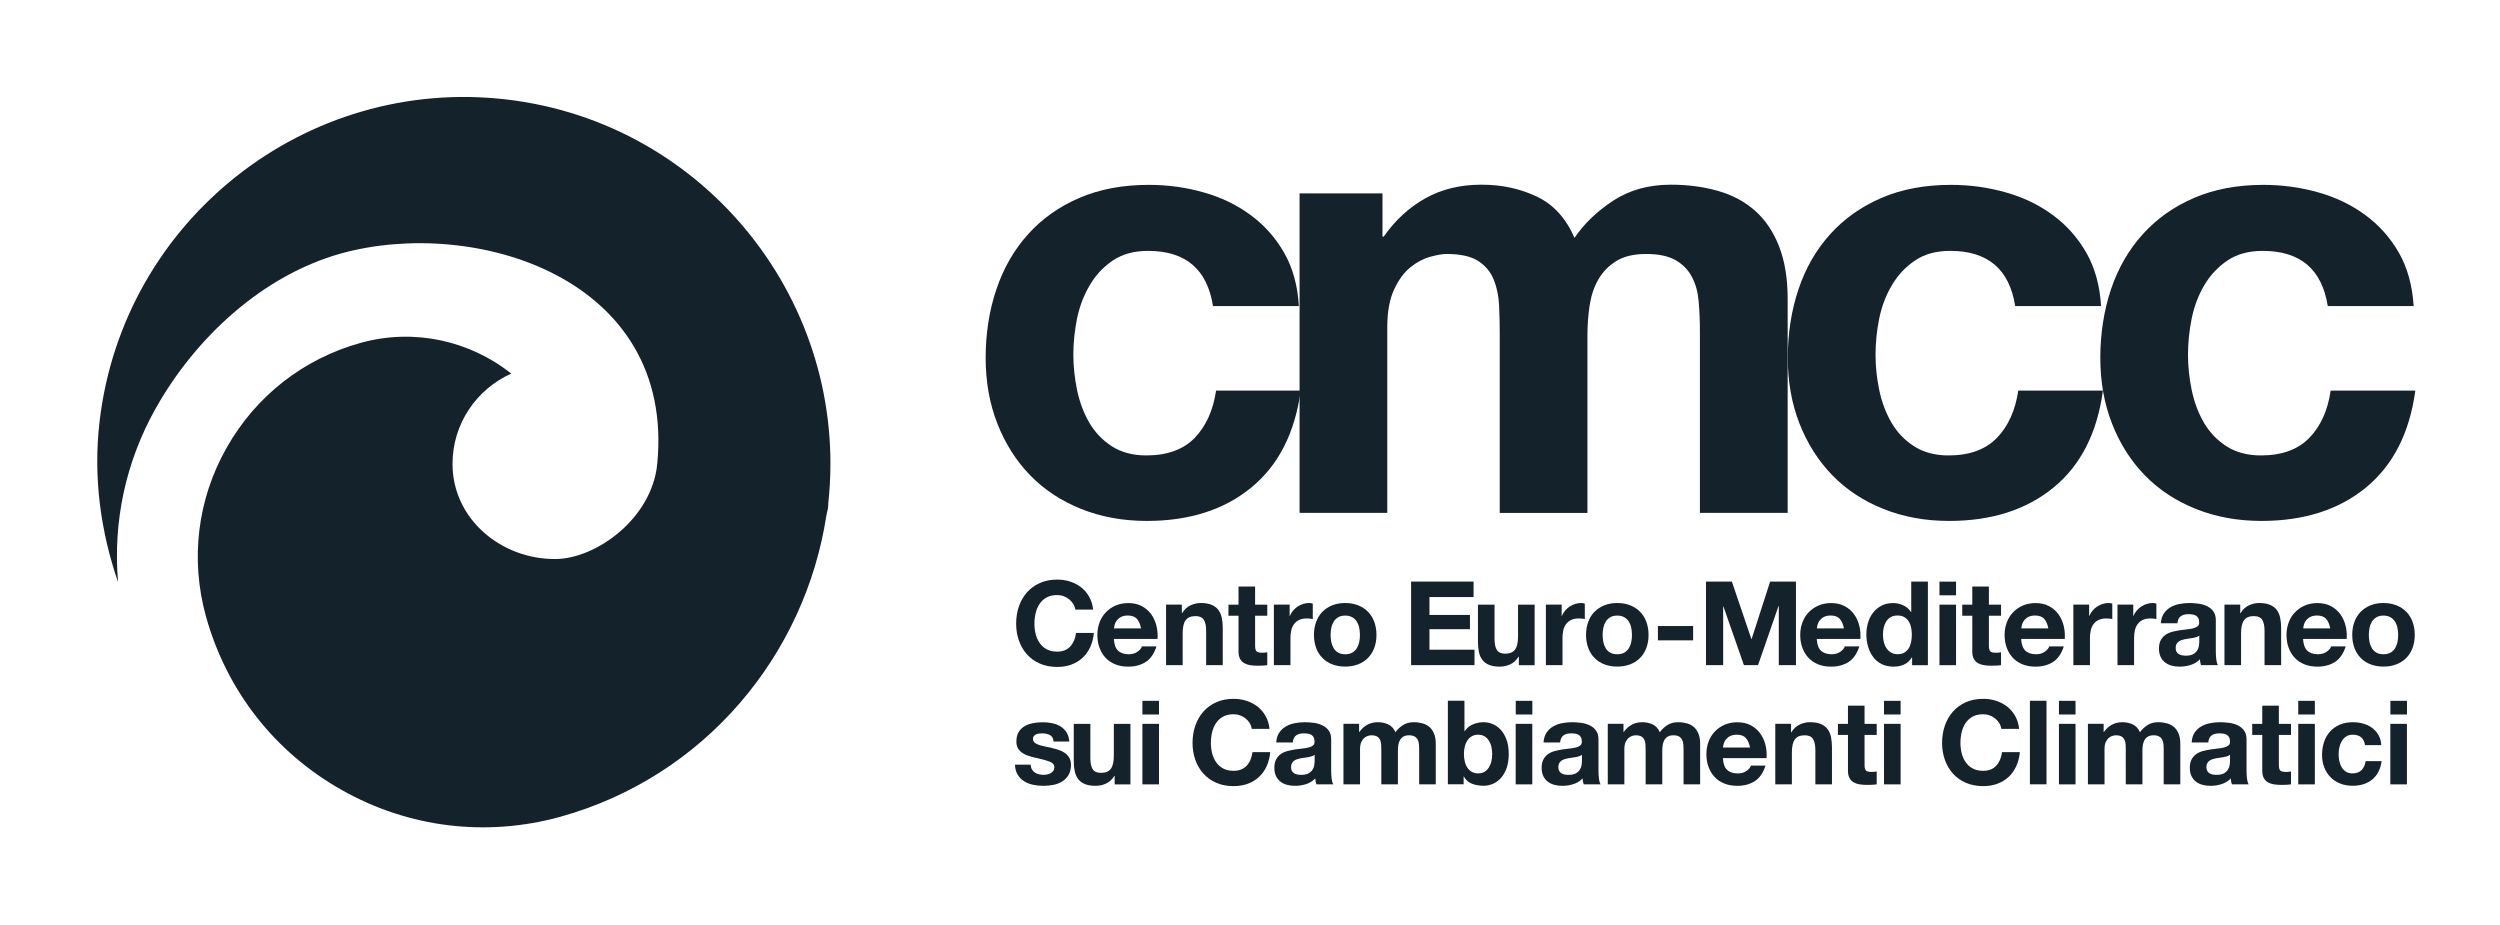
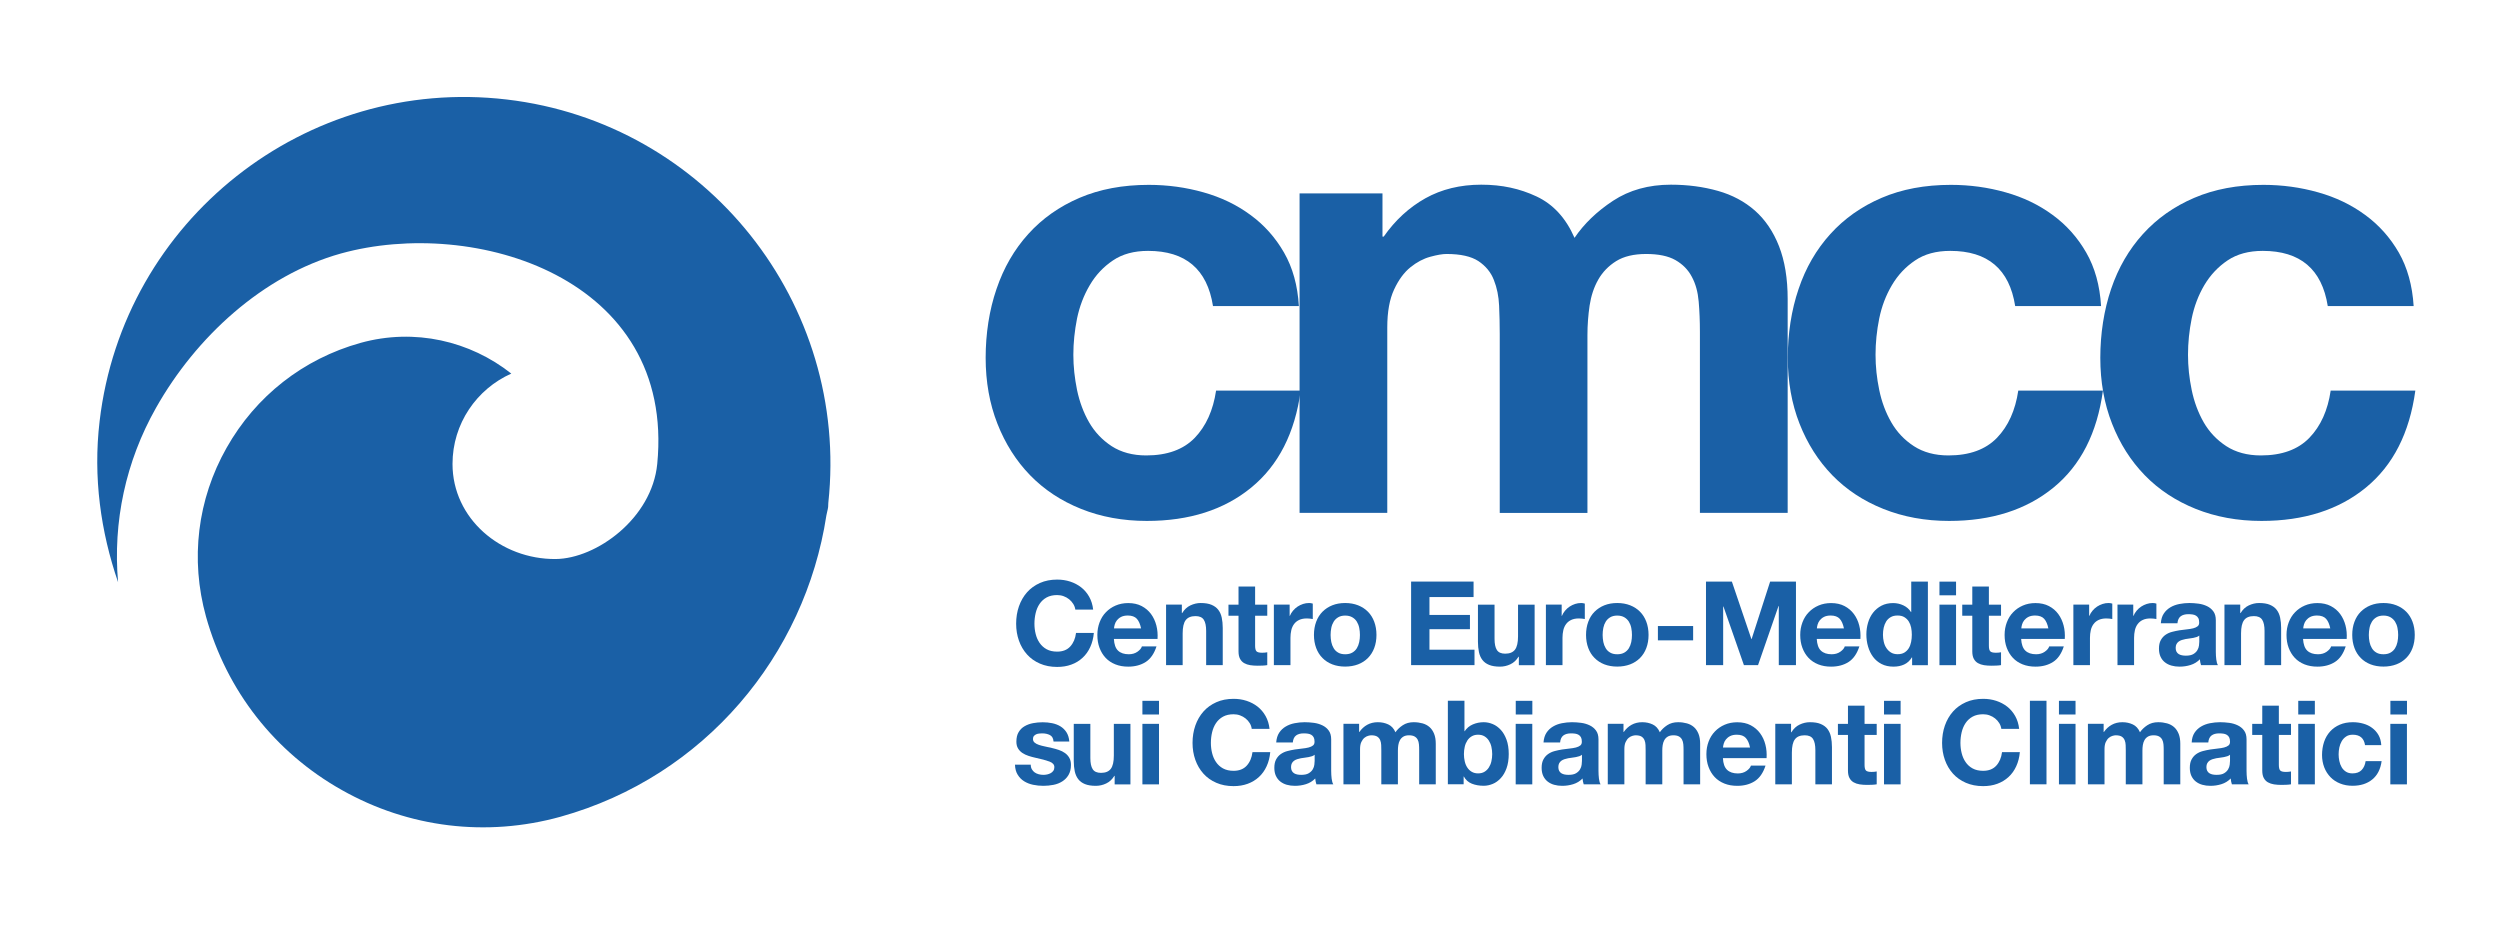
- <svg xmlns="http://www.w3.org/2000/svg" id="Livello_1" viewBox="0 0 427.89 158.28">
+ <svg xmlns="http://www.w3.org/2000/svg" id="Livello_1" viewBox="0 0 427.89 158.28" width="427.89" height="158.28">
  <defs>
-     <style>.cls-1{fill:#14222c;}</style>
+     <style>.cls-1{fill:#1a60a6;}</style>
  </defs>
  <path class="cls-1" d="M196.5,42.94c-2.39,0-4.4.54-6.02,1.64-1.62,1.09-2.95,2.5-3.96,4.23-1.03,1.74-1.75,3.64-2.18,5.71-.41,2.08-.63,4.15-.63,6.19s.22,3.98.63,6.03c.43,2.04,1.11,3.89,2.07,5.55.95,1.65,2.24,3.01,3.85,4.07,1.63,1.05,3.6,1.59,5.92,1.59,3.6,0,6.37-1.01,8.31-3.01,1.93-2.01,3.15-4.71,3.65-8.09h14.48c-.98,7.26-3.81,12.79-8.46,16.6s-10.6,5.71-17.87,5.71c-4.09,0-7.85-.69-11.26-2.06-3.42-1.37-6.33-3.3-8.72-5.76-2.4-2.47-4.26-5.42-5.6-8.83-1.34-3.41-2.01-7.18-2.01-11.27s.61-8.15,1.86-11.78c1.23-3.63,3.04-6.76,5.44-9.41,2.39-2.65,5.32-4.71,8.77-6.19,3.46-1.48,7.4-2.22,11.85-2.22,3.24,0,6.36.43,9.36,1.28,2.99.84,5.67,2.12,8.03,3.86,2.36,1.72,4.28,3.87,5.76,6.45,1.48,2.57,2.33,5.63,2.54,9.15h-14.7c-.99-6.31-4.7-9.44-11.11-9.44" />
  <path class="cls-1" d="M236.62,33.1v7.4h.21c1.97-2.82,4.35-5,7.13-6.56,2.78-1.55,5.97-2.33,9.56-2.33s6.62.68,9.46,2.01c2.86,1.34,5.03,3.7,6.51,7.09,1.62-2.4,3.82-4.52,6.6-6.35,2.79-1.83,6.08-2.75,9.89-2.75,2.89,0,5.57.36,8.05,1.06,2.47.7,4.58,1.83,6.34,3.38,1.76,1.56,3.14,3.59,4.12,6.09.98,2.51,1.48,5.51,1.48,9.05v36.59h-15.02v-30.99c0-1.83-.07-3.55-.21-5.18-.14-1.63-.52-3.03-1.17-4.23-.63-1.2-1.56-2.15-2.8-2.86-1.23-.7-2.91-1.05-5.02-1.05s-3.83.41-5.13,1.22c-1.31.82-2.33,1.87-3.07,3.17-.74,1.3-1.23,2.79-1.48,4.44-.24,1.66-.37,3.34-.37,5.03v30.46h-15.01v-30.67c0-1.63-.04-3.22-.11-4.82-.07-1.58-.36-3.04-.9-4.39-.52-1.34-1.42-2.4-2.64-3.22-1.24-.81-3.05-1.22-5.45-1.22-.7,0-1.64.16-2.8.48-1.17.32-2.3.92-3.38,1.79-1.09.88-2.03,2.15-2.8,3.81-.78,1.66-1.17,3.83-1.17,6.5v31.73h-15.01v-54.68h14.19" />
  <path class="cls-1" d="M333.8,42.94c-2.4,0-4.41.54-6.02,1.64-1.63,1.09-2.95,2.5-3.97,4.23-1.03,1.74-1.75,3.64-2.17,5.71-.42,2.08-.63,4.15-.63,6.19s.21,3.98.63,6.03c.42,2.04,1.11,3.89,2.07,5.55.95,1.65,2.23,3.01,3.86,4.07,1.62,1.05,3.59,1.59,5.92,1.59,3.6,0,6.36-1.01,8.3-3.01,1.94-2.01,3.15-4.71,3.65-8.09h14.49c-.99,7.26-3.8,12.79-8.46,16.6-4.66,3.81-10.61,5.71-17.87,5.71-4.09,0-7.84-.69-11.26-2.06-3.43-1.37-6.33-3.3-8.73-5.76-2.4-2.47-4.27-5.42-5.61-8.83-1.34-3.41-2.01-7.18-2.01-11.27s.61-8.15,1.85-11.78c1.22-3.63,3.04-6.76,5.44-9.41,2.4-2.65,5.32-4.71,8.78-6.19,3.45-1.48,7.4-2.22,11.85-2.22,3.25,0,6.36.43,9.36,1.28,3,.84,5.67,2.12,8.04,3.86,2.36,1.72,4.28,3.87,5.76,6.45,1.48,2.57,2.33,5.63,2.54,9.15h-14.7c-.99-6.31-4.69-9.44-11.11-9.44" />
  <path class="cls-1" d="M387.28,42.94c-2.39,0-4.4.54-6.03,1.64-1.62,1.09-2.94,2.5-3.97,4.23-1.02,1.74-1.74,3.64-2.16,5.71-.42,2.08-.63,4.15-.63,6.19s.21,3.98.63,6.03c.42,2.04,1.11,3.89,2.06,5.55.95,1.65,2.24,3.01,3.86,4.07,1.62,1.05,3.6,1.59,5.92,1.59,3.6,0,6.36-1.01,8.3-3.01,1.94-2.01,3.16-4.71,3.65-8.09h14.49c-.99,7.26-3.81,12.79-8.46,16.6s-10.61,5.71-17.87,5.71c-4.09,0-7.84-.69-11.26-2.06-3.41-1.37-6.33-3.3-8.72-5.76-2.4-2.47-4.27-5.42-5.6-8.83-1.34-3.41-2.01-7.18-2.01-11.27s.62-8.15,1.85-11.78,3.05-6.76,5.45-9.41c2.4-2.65,5.32-4.71,8.78-6.19,3.45-1.48,7.4-2.22,11.84-2.22,3.24,0,6.36.43,9.36,1.28,3,.84,5.67,2.12,8.04,3.86,2.36,1.72,4.28,3.87,5.77,6.45,1.47,2.57,2.32,5.63,2.54,9.15h-14.7c-1-6.31-4.71-9.44-11.13-9.44" />
  <path class="cls-1" d="M86.73,17.03C52.35,12.99,21.08,37.68,17.05,72.08c-1.14,9.64.2,18.95,3.16,27.57-.9-10.31,1.29-20.65,6.49-29.84,6.81-12.09,18.28-22.68,31.64-26.42,22.81-6.33,57.27,4.07,54.15,36.02-.91,9.33-10.42,16.21-17.39,16.27-9.37.07-17.65-6.9-17.65-16.27,0-6.91,4.14-12.82,10.06-15.47-7.03-5.56-16.51-7.83-25.81-5.25-9.79,2.73-17.92,9.1-22.92,17.96-5,8.83-6.24,19.08-3.52,28.89,3.54,12.68,11.77,23.23,23.25,29.68,11.45,6.47,24.76,8.08,37.42,4.57,24.75-6.9,41.86-27.7,45.51-51.57.08-.51.24-.94.3-1.44.04-.21-.01-.45.03-.69,3.67-34.14-20.87-65.05-55.04-69.06" />
  <path class="cls-1" d="M183.69,103.36c-.19-.3-.42-.56-.7-.79s-.6-.4-.95-.53-.72-.19-1.11-.19c-.71,0-1.31.14-1.8.41s-.89.64-1.2,1.1-.53.98-.67,1.57-.21,1.2-.21,1.82.07,1.19.21,1.75c.14.57.36,1.08.67,1.53.31.45.71.82,1.2,1.09.49.27,1.09.41,1.8.41.96,0,1.71-.29,2.25-.88s.87-1.36.99-2.32h3.05c-.08.89-.29,1.7-.62,2.42s-.77,1.34-1.32,1.84c-.55.51-1.19.9-1.92,1.16-.73.27-1.54.4-2.42.4-1.09,0-2.08-.19-2.95-.57-.88-.38-1.61-.9-2.21-1.57s-1.06-1.45-1.38-2.35-.48-1.87-.48-2.92.16-2.06.48-2.97.78-1.71,1.38-2.39c.6-.68,1.34-1.21,2.21-1.6.88-.39,1.86-.58,2.95-.58.79,0,1.53.11,2.23.34s1.33.56,1.88.99c.55.43,1.01.97,1.37,1.61.36.64.59,1.38.68,2.2h-3.05c-.05-.35-.17-.68-.36-.98" />
  <path class="cls-1" d="M191.36,111.36c.43.41,1.04.62,1.84.62.57,0,1.07-.14,1.48-.43.41-.29.67-.59.76-.91h2.5c-.4,1.24-1.02,2.13-1.84,2.66-.83.53-1.83.8-3,.8-.82,0-1.55-.13-2.2-.39-.65-.26-1.21-.63-1.66-1.11-.45-.48-.8-1.05-1.05-1.72s-.37-1.4-.37-2.2.13-1.49.38-2.16.61-1.25,1.08-1.73c.47-.49,1.02-.87,1.67-1.15.65-.28,1.37-.42,2.15-.42.88,0,1.65.17,2.3.51s1.19.8,1.61,1.37c.42.57.72,1.23.91,1.96.19.73.25,1.5.2,2.3h-7.47c.05.92.28,1.59.71,2M194.58,105.91c-.34-.37-.86-.56-1.55-.56-.45,0-.83.08-1.13.23-.3.15-.54.35-.72.57-.18.23-.31.47-.38.72s-.12.48-.13.68h4.63c-.15-.72-.38-1.26-.72-1.64Z" />
  <path class="cls-1" d="M202.28,103.49v1.44h.06c.36-.6.83-1.04,1.4-1.31s1.16-.41,1.76-.41c.76,0,1.38.1,1.87.31s.87.49,1.15.86.48.81.59,1.34.17,1.11.17,1.75v6.37h-2.84v-5.85c0-.85-.13-1.49-.4-1.91s-.74-.63-1.42-.63c-.77,0-1.33.23-1.68.69s-.52,1.22-.52,2.27v5.43h-2.84v-10.36h2.7" />
  <path class="cls-1" d="M216.9,103.49v1.9h-2.08v5.13c0,.48.08.8.24.96s.48.24.96.24c.16,0,.31-.01.46-.02.15-.01.29-.03.42-.06v2.2c-.24.04-.51.07-.8.08s-.58.02-.86.02c-.44,0-.86-.03-1.25-.09s-.74-.18-1.04-.35c-.3-.17-.54-.42-.71-.74-.17-.32-.26-.74-.26-1.26v-6.11h-1.72v-1.9h1.72v-3.1h2.84v3.1h2.08" />
  <path class="cls-1" d="M220.73,103.49v1.92h.04c.13-.32.31-.62.54-.89.23-.27.49-.51.78-.7s.61-.34.94-.45c.33-.11.68-.16,1.04-.16.19,0,.39.03.62.1v2.64c-.13-.03-.29-.05-.48-.07-.19-.02-.37-.03-.54-.03-.52,0-.96.09-1.32.26-.36.17-.65.41-.87.71s-.38.65-.47,1.05-.14.84-.14,1.3v4.67h-2.84v-10.36h2.7" />
  <path class="cls-1" d="M225.27,106.42c.25-.68.62-1.25,1.08-1.72.47-.47,1.03-.84,1.68-1.1s1.39-.39,2.2-.39,1.55.13,2.21.39,1.23.63,1.69,1.1c.47.47.83,1.05,1.08,1.72s.38,1.43.38,2.25-.13,1.58-.38,2.24c-.25.67-.62,1.24-1.08,1.71-.47.47-1.03.84-1.69,1.09s-1.4.38-2.21.38-1.55-.13-2.2-.38c-.65-.25-1.22-.62-1.68-1.09-.47-.47-.83-1.04-1.08-1.71-.25-.67-.38-1.42-.38-2.24,0-.82.13-1.57.38-2.25M227.86,109.89c.08.39.22.75.41,1.06.19.32.45.57.77.75.32.19.72.28,1.2.28s.88-.09,1.21-.28.59-.44.78-.75.33-.67.41-1.06c.08-.39.12-.8.12-1.21s-.04-.82-.12-1.22-.22-.75-.41-1.06-.45-.56-.78-.75-.73-.29-1.21-.29-.88.1-1.2.29-.58.44-.77.75-.33.66-.41,1.06c-.08.4-.12.81-.12,1.22s.04.81.12,1.21Z" />
  <polyline class="cls-1" points="252.21 99.54 252.21 102.19 244.66 102.19 244.66 105.25 251.59 105.25 251.59 107.69 244.66 107.69 244.66 111.2 252.37 111.2 252.37 113.84 241.52 113.84 241.52 99.54 252.21 99.54" />
  <path class="cls-1" d="M259.96,113.84v-1.44h-.06c-.36.6-.83,1.04-1.4,1.3-.57.27-1.16.4-1.76.4-.76,0-1.38-.1-1.87-.3-.49-.2-.87-.48-1.15-.85s-.48-.81-.59-1.34-.17-1.11-.17-1.75v-6.37h2.84v5.85c0,.85.13,1.49.4,1.91s.74.63,1.42.63c.77,0,1.33-.23,1.68-.69s.52-1.22.52-2.27v-5.43h2.84v10.36h-2.7" />
  <path class="cls-1" d="M267.29,103.49v1.92h.04c.13-.32.31-.62.54-.89.23-.27.49-.51.78-.7s.61-.34.94-.45c.33-.11.68-.16,1.04-.16.19,0,.39.03.62.1v2.64c-.13-.03-.29-.05-.48-.07-.19-.02-.37-.03-.54-.03-.52,0-.96.09-1.32.26-.36.17-.65.41-.87.71s-.38.65-.47,1.05-.14.84-.14,1.3v4.67h-2.84v-10.36h2.7" />
  <path class="cls-1" d="M271.84,106.42c.25-.68.61-1.25,1.08-1.72s1.03-.84,1.68-1.1,1.39-.39,2.2-.39,1.55.13,2.21.39,1.23.63,1.69,1.1c.47.47.83,1.05,1.08,1.72s.38,1.43.38,2.25-.13,1.58-.38,2.24c-.25.67-.61,1.24-1.08,1.71s-1.03.84-1.69,1.09-1.4.38-2.21.38-1.55-.13-2.2-.38c-.65-.25-1.21-.62-1.68-1.09s-.83-1.04-1.08-1.71c-.25-.67-.38-1.42-.38-2.24s.13-1.57.38-2.25M274.42,109.89c.08.39.22.75.41,1.06.19.32.45.57.77.75.32.19.72.28,1.2.28s.88-.09,1.21-.28.59-.44.78-.75.33-.67.41-1.06c.08-.39.12-.8.12-1.21s-.04-.82-.12-1.22-.22-.75-.41-1.06c-.2-.31-.45-.56-.78-.75s-.73-.29-1.21-.29-.88.1-1.2.29-.58.44-.77.75-.33.66-.41,1.06c-.08.4-.12.81-.12,1.22,0,.41.05.81.12,1.21Z" />
  <rect class="cls-1" x="283.76" y="107.15" width="6.03" height="2.45" />
  <polyline class="cls-1" points="296.42 99.54 299.76 109.38 299.8 109.38 302.97 99.54 307.39 99.54 307.39 113.84 304.45 113.84 304.45 103.71 304.41 103.71 300.9 113.84 298.48 113.84 294.98 103.81 294.93 103.81 294.93 113.84 291.99 113.84 291.99 99.54 296.42 99.54" />
  <path class="cls-1" d="M311.66,111.36c.43.41,1.04.62,1.84.62.57,0,1.07-.14,1.48-.43.41-.29.67-.59.76-.91h2.5c-.4,1.24-1.02,2.13-1.84,2.66s-1.83.8-3,.8c-.82,0-1.55-.13-2.2-.39s-1.21-.63-1.66-1.11c-.45-.48-.8-1.05-1.05-1.72s-.37-1.4-.37-2.2.13-1.49.38-2.16.61-1.25,1.08-1.73c.47-.49,1.02-.87,1.67-1.15.65-.28,1.36-.42,2.15-.42.88,0,1.65.17,2.3.51s1.19.8,1.61,1.37.73,1.23.91,1.96c.19.73.25,1.5.2,2.3h-7.47c.05.92.28,1.59.71,2M314.88,105.91c-.34-.37-.86-.56-1.55-.56-.45,0-.83.08-1.13.23-.3.15-.54.35-.72.57-.18.23-.31.47-.38.72s-.12.48-.13.68h4.63c-.15-.72-.38-1.26-.72-1.64Z" />
  <path class="cls-1" d="M327.22,112.52c-.33.56-.77.96-1.31,1.21s-1.15.37-1.83.37c-.77,0-1.46-.15-2.04-.45-.59-.3-1.07-.71-1.45-1.22s-.67-1.11-.86-1.77c-.2-.67-.29-1.36-.29-2.08s.1-1.36.29-2.01c.19-.65.48-1.22.86-1.71s.86-.89,1.43-1.19,1.24-.45,2-.45c.61,0,1.2.13,1.75.39s.99.64,1.31,1.15h.04v-5.21h2.85v14.3h-2.7v-1.32h-.05M327.1,107.4c-.08-.39-.22-.74-.41-1.04-.19-.3-.44-.54-.75-.73s-.69-.28-1.16-.28-.86.09-1.18.28-.58.43-.77.74-.33.66-.42,1.05c-.09.39-.13.81-.13,1.23s.05.8.14,1.2c.09.4.24.76.45,1.07s.47.57.78.76c.31.19.69.29,1.13.29.47,0,.86-.09,1.17-.28s.56-.44.75-.75.32-.67.4-1.07.12-.81.12-1.24c0-.42-.04-.83-.12-1.23Z" />
  <path class="cls-1" d="M334.79,101.89h-2.84v-2.34h2.84v2.34ZM331.95,103.49h2.84v10.36h-2.84v-10.36Z" />
  <path class="cls-1" d="M342.49,103.49v1.9h-2.08v5.13c0,.48.08.8.24.96s.48.24.96.24c.16,0,.31-.01.46-.02.15-.01.29-.03.42-.06v2.2c-.24.04-.51.07-.8.08-.29.01-.58.02-.86.02-.44,0-.86-.03-1.25-.09s-.74-.18-1.04-.35-.54-.42-.71-.74c-.17-.32-.26-.74-.26-1.26v-6.11h-1.72v-1.9h1.72v-3.1h2.84v3.1h2.08" />
  <path class="cls-1" d="M346.65,111.36c.43.41,1.04.62,1.84.62.57,0,1.07-.14,1.48-.43.41-.29.67-.59.76-.91h2.5c-.4,1.24-1.01,2.13-1.84,2.66s-1.83.8-3,.8c-.82,0-1.55-.13-2.21-.39-.65-.26-1.21-.63-1.66-1.11-.45-.48-.8-1.05-1.05-1.72s-.37-1.4-.37-2.2.13-1.49.38-2.16.61-1.25,1.08-1.73c.47-.49,1.02-.87,1.67-1.15.65-.28,1.36-.42,2.15-.42.88,0,1.65.17,2.3.51.66.34,1.19.8,1.61,1.37s.72,1.23.91,1.96c.19.73.25,1.5.2,2.3h-7.47c.06.92.29,1.59.72,2M349.87,105.91c-.34-.37-.86-.56-1.55-.56-.45,0-.83.08-1.13.23-.3.15-.54.35-.72.57-.18.23-.31.47-.38.72s-.12.48-.13.68h4.63c-.15-.72-.38-1.26-.72-1.64Z" />
  <path class="cls-1" d="M357.57,103.49v1.92h.04c.13-.32.31-.62.54-.89.23-.27.49-.51.78-.7.29-.19.61-.34.94-.45.33-.11.68-.16,1.04-.16.19,0,.39.03.62.1v2.64c-.13-.03-.29-.05-.48-.07-.19-.02-.37-.03-.54-.03-.52,0-.96.09-1.32.26s-.65.41-.87.71-.38.65-.47,1.05c-.09.4-.14.84-.14,1.3v4.67h-2.84v-10.36h2.7" />
  <path class="cls-1" d="M365.12,103.49v1.92h.04c.13-.32.31-.62.54-.89.23-.27.49-.51.78-.7.29-.19.61-.34.94-.45.33-.11.68-.16,1.04-.16.19,0,.39.03.62.1v2.64c-.13-.03-.29-.05-.48-.07-.19-.02-.37-.03-.54-.03-.52,0-.96.09-1.32.26s-.65.41-.87.71-.38.65-.47,1.05c-.09.4-.14.84-.14,1.3v4.67h-2.84v-10.36h2.7" />
  <path class="cls-1" d="M370.35,105.01c.29-.44.67-.79,1.12-1.06s.97-.46,1.53-.57c.57-.11,1.14-.17,1.71-.17.52,0,1.05.04,1.58.11.53.07,1.02.22,1.46.43s.8.51,1.08.89.42.88.42,1.51v5.39c0,.47.03.91.08,1.34s.15.75.28.96h-2.89c-.05-.16-.1-.32-.13-.49-.03-.17-.06-.34-.07-.51-.45.47-.99.79-1.6.98s-1.24.28-1.88.28c-.49,0-.96-.06-1.38-.18-.43-.12-.8-.31-1.12-.56s-.57-.57-.75-.96c-.18-.39-.27-.85-.27-1.38,0-.59.1-1.07.31-1.45s.47-.68.8-.91.7-.4,1.12-.51c.42-.11.84-.2,1.27-.27s.85-.12,1.26-.16.78-.1,1.1-.18c.32-.08.57-.2.76-.35s.27-.38.26-.67c0-.31-.05-.55-.15-.73-.1-.18-.23-.32-.4-.42s-.36-.17-.58-.2c-.22-.03-.46-.05-.71-.05-.56,0-1,.12-1.32.36s-.51.64-.56,1.2h-2.84c.05-.67.21-1.23.51-1.67M375.97,109.03c-.18.06-.37.11-.58.15s-.42.07-.65.1c-.23.03-.45.06-.68.1-.21.04-.42.09-.63.16s-.39.16-.54.27c-.15.11-.28.26-.37.43-.09.17-.14.39-.14.66,0,.25.05.47.14.64s.22.31.38.41c.16.1.35.17.56.21.21.04.43.06.66.06.56,0,.99-.09,1.3-.28s.53-.41.68-.67c.15-.26.24-.52.27-.79.03-.27.05-.48.05-.64v-1.06c-.12.1-.27.19-.45.25Z" />
  <path class="cls-1" d="M383.43,103.49v1.44h.06c.36-.6.83-1.04,1.4-1.31s1.16-.41,1.76-.41c.76,0,1.39.1,1.87.31.49.21.87.49,1.15.86s.48.81.59,1.34c.11.53.17,1.11.17,1.75v6.37h-2.84v-5.85c0-.85-.13-1.49-.4-1.91s-.74-.63-1.42-.63c-.78,0-1.34.23-1.68.69-.35.46-.52,1.22-.52,2.27v5.43h-2.84v-10.36h2.7" />
  <path class="cls-1" d="M394.9,111.36c.43.41,1.04.62,1.84.62.57,0,1.07-.14,1.48-.43.41-.29.67-.59.76-.91h2.5c-.4,1.24-1.01,2.13-1.84,2.66s-1.83.8-3,.8c-.82,0-1.55-.13-2.21-.39-.65-.26-1.21-.63-1.66-1.11-.45-.48-.8-1.05-1.05-1.72s-.37-1.4-.37-2.2.13-1.49.38-2.16.61-1.25,1.08-1.73c.47-.49,1.02-.87,1.67-1.15.65-.28,1.36-.42,2.15-.42.88,0,1.65.17,2.3.51.66.34,1.19.8,1.61,1.37s.72,1.23.91,1.96c.19.73.25,1.5.2,2.3h-7.47c.06.92.29,1.59.72,2M398.12,105.91c-.34-.37-.86-.56-1.55-.56-.45,0-.83.08-1.13.23-.3.15-.54.35-.72.57-.18.23-.31.47-.38.72s-.12.48-.13.68h4.63c-.15-.72-.38-1.26-.72-1.64Z" />
  <path class="cls-1" d="M402.98,106.42c.25-.68.61-1.25,1.08-1.72.47-.47,1.03-.84,1.68-1.1.65-.26,1.39-.39,2.2-.39s1.55.13,2.21.39c.66.26,1.23.63,1.69,1.1.47.47.83,1.05,1.08,1.72s.38,1.43.38,2.25-.13,1.58-.38,2.24c-.25.67-.61,1.24-1.08,1.71s-1.03.84-1.69,1.09-1.4.38-2.21.38-1.55-.13-2.2-.38-1.22-.62-1.68-1.09c-.47-.47-.83-1.04-1.08-1.71-.25-.67-.38-1.42-.38-2.24,0-.82.12-1.57.38-2.25M405.56,109.89c.08.39.22.75.41,1.06.19.32.45.57.77.75.32.19.72.28,1.2.28s.88-.09,1.21-.28.59-.44.78-.75.33-.67.41-1.06.12-.8.12-1.21-.04-.82-.12-1.22-.22-.75-.41-1.06c-.2-.31-.46-.56-.78-.75-.33-.19-.73-.29-1.21-.29s-.88.1-1.2.29-.58.44-.77.75-.33.66-.41,1.06c-.08.4-.12.81-.12,1.22s.04.81.12,1.21Z" />
  <path class="cls-1" d="M176.61,131.67c.13.22.29.4.49.54.2.14.43.24.69.31s.53.1.81.1c.2,0,.41-.02.63-.07s.42-.12.6-.22.33-.23.45-.4c.12-.17.18-.38.18-.63,0-.43-.28-.75-.85-.96s-1.36-.43-2.37-.64c-.41-.09-.82-.2-1.21-.33-.39-.13-.74-.29-1.05-.5s-.56-.47-.74-.78c-.19-.31-.28-.7-.28-1.15,0-.67.13-1.22.39-1.64.26-.43.6-.77,1.03-1.01.43-.25.91-.42,1.44-.52.53-.1,1.08-.15,1.64-.15s1.1.05,1.63.16c.53.11,1,.29,1.41.54s.76.59,1.03,1.01.44.95.49,1.59h-2.7c-.04-.55-.25-.92-.62-1.11-.37-.19-.82-.29-1.32-.29-.16,0-.33.01-.52.03s-.36.06-.51.13c-.15.07-.28.16-.39.29-.11.13-.16.3-.16.51,0,.25.09.46.28.62s.43.29.73.39c.3.1.64.19,1.03.27.39.08.78.17,1.18.26.41.09.82.21,1.21.34.39.13.74.31,1.05.53s.55.49.74.82c.19.33.28.73.28,1.21,0,.68-.14,1.25-.41,1.71s-.63.83-1.07,1.11-.94.48-1.51.59-1.14.17-1.73.17-1.19-.06-1.76-.18-1.08-.32-1.53-.6-.82-.65-1.1-1.11c-.29-.46-.45-1.04-.47-1.73h2.7c0,.31.06.57.19.79" />
  <path class="cls-1" d="M190.78,134.24v-1.44h-.06c-.36.6-.83,1.03-1.4,1.3s-1.16.4-1.76.4c-.76,0-1.38-.1-1.87-.3-.49-.2-.87-.48-1.15-.85s-.48-.82-.59-1.34c-.11-.53-.17-1.11-.17-1.75v-6.37h2.84v5.85c0,.85.13,1.49.4,1.91s.74.63,1.42.63c.77,0,1.33-.23,1.68-.69s.52-1.22.52-2.27v-5.43h2.84v10.36h-2.7" />
  <path class="cls-1" d="M198.37,122.29h-2.84v-2.34h2.84v2.34ZM195.53,123.89h2.84v10.36h-2.84v-10.36Z" />
  <path class="cls-1" d="M213.89,123.76c-.19-.3-.42-.57-.7-.79-.28-.23-.6-.4-.95-.53s-.73-.19-1.11-.19c-.71,0-1.31.14-1.8.41s-.89.64-1.2,1.1-.53.98-.67,1.57-.21,1.2-.21,1.82.07,1.19.21,1.75c.14.57.36,1.08.67,1.53.31.46.71.82,1.2,1.09.49.27,1.1.41,1.8.41.96,0,1.71-.29,2.25-.88s.87-1.36.99-2.32h3.04c-.08.9-.29,1.7-.62,2.42s-.77,1.34-1.32,1.84c-.55.51-1.19.89-1.92,1.16-.74.27-1.54.4-2.42.4-1.1,0-2.08-.19-2.95-.57-.88-.38-1.61-.9-2.21-1.57s-1.06-1.45-1.38-2.35-.48-1.87-.48-2.91.16-2.06.48-2.97.78-1.71,1.38-2.39c.6-.68,1.34-1.21,2.21-1.6s1.86-.58,2.95-.58c.79,0,1.53.11,2.23.34s1.33.56,1.88.99c.55.43,1.01.97,1.37,1.61.36.64.59,1.38.68,2.2h-3.05c-.04-.36-.16-.69-.35-.99" />
  <path class="cls-1" d="M218.94,125.41c.29-.44.67-.8,1.12-1.06.45-.27.96-.46,1.53-.57.57-.11,1.14-.17,1.71-.17.52,0,1.05.04,1.58.11.53.07,1.02.22,1.46.43s.8.51,1.08.89.42.88.42,1.51v5.39c0,.47.03.92.08,1.34.05.43.15.75.28.96h-2.89c-.05-.16-.1-.32-.13-.49-.03-.17-.06-.34-.07-.51-.45.47-.99.79-1.6.98-.61.19-1.24.28-1.88.28-.49,0-.96-.06-1.38-.18-.43-.12-.8-.31-1.12-.56s-.57-.58-.75-.96c-.18-.39-.27-.85-.27-1.38,0-.59.1-1.07.31-1.45s.47-.68.8-.91.7-.4,1.12-.51c.42-.11.84-.2,1.27-.27.43-.07.85-.12,1.26-.16s.78-.1,1.1-.18.57-.2.76-.35.27-.38.26-.67c0-.31-.05-.55-.15-.73-.1-.18-.23-.32-.4-.42-.17-.1-.36-.17-.58-.2s-.46-.05-.71-.05c-.56,0-1,.12-1.32.36s-.51.64-.56,1.2h-2.84c.05-.67.22-1.23.51-1.67M224.56,129.43c-.18.06-.37.11-.58.15s-.42.07-.65.1c-.23.03-.45.06-.68.1-.21.04-.42.09-.63.16s-.39.16-.54.27-.28.26-.37.43c-.09.17-.14.39-.14.66,0,.25.05.47.14.64.09.17.22.31.38.41s.35.17.56.21c.21.04.43.06.66.06.56,0,.99-.09,1.3-.28s.53-.41.68-.67.24-.52.27-.79c.03-.27.05-.48.05-.64v-1.06c-.12.1-.27.19-.45.25Z" />
  <path class="cls-1" d="M232.62,123.89v1.4h.04c.37-.53.82-.95,1.35-1.24.53-.29,1.13-.44,1.81-.44s1.25.13,1.79.38.95.7,1.23,1.34c.31-.45.72-.85,1.25-1.2s1.15-.52,1.87-.52c.55,0,1.05.07,1.52.2s.87.35,1.2.64c.33.29.59.68.78,1.15s.28,1.04.28,1.71v6.93h-2.84v-5.87c0-.35-.01-.67-.04-.98s-.1-.57-.22-.8c-.12-.23-.3-.41-.53-.54s-.55-.2-.95-.2-.73.08-.97.23c-.25.15-.44.35-.58.6-.14.25-.23.53-.28.84s-.07.63-.07.95v5.77h-2.84v-5.81c0-.31-.01-.61-.02-.91-.01-.3-.07-.58-.17-.83s-.27-.46-.5-.61-.58-.23-1.03-.23c-.13,0-.31.03-.53.09s-.43.17-.64.34-.38.41-.53.72-.22.72-.22,1.23v6.01h-2.84v-10.36h2.68" />
  <path class="cls-1" d="M250.65,119.94v5.21h.04c.35-.53.82-.92,1.41-1.17s1.21-.37,1.85-.37c.52,0,1.04.11,1.54.32.51.21.96.54,1.37.98s.74,1.01.99,1.69.38,1.51.38,2.45-.13,1.76-.38,2.45-.58,1.25-.99,1.69-.86.77-1.37.98c-.51.21-1.02.32-1.54.32-.76,0-1.44-.12-2.04-.36s-1.05-.65-1.36-1.22h-.04v1.32h-2.7v-14.3h2.84M255.26,127.81c-.09-.4-.24-.75-.44-1.06s-.45-.55-.75-.73c-.3-.18-.66-.27-1.09-.27s-.77.09-1.08.27-.56.42-.76.73-.35.66-.44,1.06-.14.82-.14,1.26.05.84.14,1.24c.09.4.24.76.44,1.06.2.31.45.55.76.73.31.18.67.27,1.08.27.43,0,.79-.09,1.09-.27s.55-.42.75-.73.35-.66.44-1.06.14-.81.14-1.24c0-.43-.05-.85-.14-1.26Z" />
  <path class="cls-1" d="M262.27,122.29h-2.84v-2.34h2.84v2.34ZM259.42,123.89h2.84v10.36h-2.84v-10.36Z" />
  <path class="cls-1" d="M264.69,125.41c.29-.44.67-.8,1.12-1.06.45-.27.96-.46,1.53-.57.57-.11,1.14-.17,1.71-.17.52,0,1.05.04,1.58.11.53.07,1.02.22,1.46.43s.8.51,1.08.89.42.88.42,1.51v5.39c0,.47.03.92.08,1.34.05.43.15.75.28.96h-2.89c-.05-.16-.1-.32-.13-.49-.03-.17-.06-.34-.07-.51-.45.47-.99.79-1.6.98-.61.19-1.24.28-1.88.28-.49,0-.96-.06-1.38-.18-.43-.12-.8-.31-1.12-.56s-.57-.58-.75-.96c-.18-.39-.27-.85-.27-1.38,0-.59.1-1.07.31-1.45s.47-.68.8-.91.7-.4,1.12-.51c.42-.11.84-.2,1.27-.27.43-.07.85-.12,1.26-.16s.78-.1,1.1-.18.57-.2.76-.35.27-.38.26-.67c0-.31-.05-.55-.15-.73-.1-.18-.23-.32-.4-.42-.17-.1-.36-.17-.58-.2s-.46-.05-.71-.05c-.56,0-1,.12-1.32.36s-.51.64-.56,1.2h-2.84c.05-.67.22-1.23.51-1.67M270.31,129.43c-.18.06-.37.11-.58.15s-.43.07-.65.1c-.23.03-.45.06-.68.1-.21.04-.42.09-.63.16s-.39.16-.54.27-.28.26-.37.43c-.09.17-.14.39-.14.66,0,.25.05.47.14.64.09.17.22.31.38.41s.35.17.56.21c.21.04.44.06.66.06.56,0,.99-.09,1.3-.28s.53-.41.68-.67.24-.52.27-.79c.03-.27.05-.48.05-.64v-1.06c-.12.1-.27.19-.45.25Z" />
  <path class="cls-1" d="M277.87,123.89v1.4h.04c.37-.53.82-.95,1.35-1.24.53-.29,1.13-.44,1.81-.44s1.25.13,1.79.38.95.7,1.23,1.34c.31-.45.72-.85,1.25-1.2s1.15-.52,1.87-.52c.55,0,1.05.07,1.52.2s.87.35,1.2.64c.33.29.59.68.78,1.15s.28,1.04.28,1.71v6.93h-2.84v-5.87c0-.35-.01-.67-.04-.98s-.1-.57-.22-.8c-.12-.23-.3-.41-.53-.54s-.55-.2-.95-.2-.73.08-.97.23c-.25.15-.44.35-.58.6-.14.25-.23.53-.28.84s-.07.63-.07.95v5.77h-2.85v-5.81c0-.31-.01-.61-.02-.91-.01-.3-.07-.58-.17-.83s-.27-.46-.5-.61-.58-.23-1.03-.23c-.13,0-.31.03-.53.09s-.43.17-.64.34-.38.41-.53.72-.22.72-.22,1.23v6.01h-2.84v-10.36h2.69" />
  <path class="cls-1" d="M295.6,131.76c.43.41,1.04.62,1.84.62.57,0,1.07-.14,1.48-.43.41-.29.67-.59.76-.91h2.5c-.4,1.24-1.02,2.13-1.84,2.66-.83.53-1.83.8-3,.8-.82,0-1.55-.13-2.2-.39-.65-.26-1.21-.63-1.66-1.11-.45-.48-.8-1.05-1.05-1.72s-.37-1.4-.37-2.2.13-1.49.38-2.16.61-1.24,1.08-1.73c.47-.49,1.02-.87,1.67-1.15.65-.28,1.36-.42,2.15-.42.88,0,1.65.17,2.3.51s1.19.8,1.61,1.37c.42.57.73,1.23.91,1.96.19.73.25,1.5.2,2.3h-7.47c.04.92.28,1.59.71,2M298.81,126.31c-.34-.38-.86-.56-1.55-.56-.45,0-.83.08-1.13.23-.3.15-.54.35-.72.57-.18.23-.31.47-.38.72s-.12.48-.13.68h4.63c-.14-.72-.38-1.26-.72-1.64Z" />
  <path class="cls-1" d="M306.55,123.89v1.44h.06c.36-.6.83-1.04,1.4-1.31s1.16-.41,1.76-.41c.76,0,1.39.1,1.87.31.49.21.87.49,1.15.86s.48.82.59,1.34c.11.53.17,1.11.17,1.75v6.37h-2.84v-5.85c0-.85-.13-1.49-.4-1.91s-.74-.63-1.42-.63c-.78,0-1.34.23-1.68.69-.35.46-.52,1.22-.52,2.27v5.43h-2.84v-10.36h2.7" />
  <path class="cls-1" d="M321.21,123.89v1.9h-2.08v5.13c0,.48.08.8.24.96s.48.24.96.24c.16,0,.31-.01.46-.02.15-.01.29-.03.42-.06v2.2c-.24.04-.51.07-.8.08-.29.01-.58.02-.86.02-.44,0-.86-.03-1.25-.09s-.74-.18-1.04-.35-.54-.42-.71-.74c-.17-.32-.26-.74-.26-1.26v-6.11h-1.72v-1.9h1.72v-3.11h2.84v3.11h2.08" />
  <path class="cls-1" d="M325.3,122.29h-2.84v-2.34h2.84v2.34ZM322.46,123.89h2.84v10.36h-2.84v-10.36Z" />
  <path class="cls-1" d="M342.18,123.76c-.19-.3-.42-.57-.7-.79-.28-.23-.6-.4-.95-.53-.35-.13-.72-.19-1.11-.19-.71,0-1.31.14-1.8.41s-.89.64-1.2,1.1-.53.98-.67,1.57c-.14.59-.21,1.2-.21,1.82s.07,1.19.21,1.75c.14.57.36,1.08.67,1.53.31.46.71.82,1.2,1.09s1.1.41,1.8.41c.96,0,1.71-.29,2.25-.88s.87-1.36.99-2.32h3.05c-.08.9-.29,1.7-.62,2.42s-.77,1.34-1.32,1.84c-.55.51-1.19.89-1.92,1.16s-1.54.4-2.42.4c-1.1,0-2.08-.19-2.96-.57-.87-.38-1.61-.9-2.21-1.57-.6-.67-1.06-1.45-1.38-2.35s-.48-1.87-.48-2.91.16-2.06.48-2.97.78-1.71,1.38-2.39c.6-.68,1.34-1.21,2.21-1.6.88-.39,1.86-.58,2.96-.58.79,0,1.53.11,2.23.34.7.23,1.33.56,1.88.99s1.01.97,1.37,1.61c.36.64.59,1.38.68,2.2h-3.05c-.05-.36-.17-.69-.36-.99" />
  <rect class="cls-1" x="347.43" y="119.94" width="2.84" height="14.3" />
  <path class="cls-1" d="M355.24,122.29h-2.84v-2.34h2.84v2.34ZM352.4,123.89h2.84v10.36h-2.84v-10.36Z" />
  <path class="cls-1" d="M360.05,123.89v1.4h.04c.37-.53.82-.95,1.35-1.24.53-.29,1.13-.44,1.81-.44s1.25.13,1.79.38.95.7,1.23,1.34c.31-.45.72-.85,1.25-1.2s1.15-.52,1.87-.52c.55,0,1.05.07,1.52.2.47.13.87.35,1.2.64s.59.68.78,1.15.28,1.04.28,1.71v6.93h-2.84v-5.87c0-.35-.01-.67-.04-.98-.03-.31-.1-.57-.22-.8-.12-.23-.3-.41-.53-.54-.23-.13-.55-.2-.95-.2s-.72.08-.97.23c-.25.15-.44.35-.58.6s-.23.53-.28.84c-.05.31-.07.63-.07.95v5.77h-2.85v-5.81c0-.31-.01-.61-.02-.91-.01-.3-.07-.58-.17-.83s-.27-.46-.5-.61-.58-.23-1.03-.23c-.13,0-.31.03-.53.09-.22.06-.43.17-.64.34-.21.17-.38.41-.53.72s-.22.72-.22,1.23v6.01h-2.84v-10.36h2.69" />
  <path class="cls-1" d="M375.61,125.41c.29-.44.67-.8,1.12-1.06.45-.27.97-.46,1.53-.57.57-.11,1.14-.17,1.71-.17.52,0,1.05.04,1.58.11.53.07,1.02.22,1.46.43s.8.51,1.08.89.42.88.42,1.51v5.39c0,.47.03.92.08,1.34.05.43.15.75.28.96h-2.87c-.05-.16-.1-.32-.13-.49-.03-.17-.06-.34-.07-.51-.45.47-.99.79-1.6.98s-1.24.28-1.88.28c-.49,0-.96-.06-1.38-.18-.43-.12-.8-.31-1.12-.56s-.57-.58-.75-.96c-.18-.39-.27-.85-.27-1.38,0-.59.1-1.07.31-1.45s.47-.68.8-.91.7-.4,1.12-.51c.42-.11.84-.2,1.27-.27.43-.07.85-.12,1.26-.16.41-.04.78-.1,1.1-.18.32-.08.57-.2.76-.35s.27-.38.26-.67c0-.31-.05-.55-.15-.73-.1-.18-.23-.32-.4-.42-.17-.1-.36-.17-.58-.2-.22-.03-.46-.05-.71-.05-.56,0-1,.12-1.32.36s-.51.64-.56,1.2h-2.84c.03-.67.2-1.23.49-1.67M381.23,129.43c-.18.06-.37.11-.58.15s-.42.07-.65.1c-.23.03-.45.06-.68.1-.21.04-.42.09-.63.16s-.39.16-.54.27c-.15.11-.28.26-.37.43-.09.17-.14.39-.14.66,0,.25.05.47.14.64s.22.31.38.41c.16.1.35.17.56.21.21.04.43.06.66.06.56,0,1-.09,1.3-.28.31-.19.53-.41.68-.67.15-.26.24-.52.27-.79.03-.27.05-.48.05-.64v-1.06c-.12.1-.27.19-.45.25Z" />
  <path class="cls-1" d="M392.12,123.89v1.9h-2.08v5.13c0,.48.08.8.24.96s.48.24.96.24c.16,0,.31-.01.46-.02.15-.01.29-.03.42-.06v2.2c-.24.04-.51.07-.8.08-.29.01-.58.02-.86.02-.44,0-.86-.03-1.25-.09s-.74-.18-1.04-.35-.54-.42-.71-.74c-.17-.32-.26-.74-.26-1.26v-6.11h-1.72v-1.9h1.72v-3.11h2.84v3.11h2.08" />
  <path class="cls-1" d="M396.2,122.29h-2.84v-2.34h2.84v2.34ZM393.36,123.89h2.84v10.36h-2.84v-10.36Z" />
  <path class="cls-1" d="M402.69,125.75c-.45,0-.84.1-1.14.31-.31.21-.56.47-.75.8s-.33.69-.41,1.08c-.08.4-.12.79-.12,1.17s.04.76.12,1.14c.08.39.21.74.39,1.05s.42.57.73.77c.31.2.68.3,1.12.3.68,0,1.21-.19,1.57-.57.37-.38.6-.89.69-1.53h2.74c-.19,1.38-.72,2.42-1.6,3.14s-2.01,1.08-3.38,1.08c-.77,0-1.49-.13-2.13-.39-.65-.26-1.2-.62-1.65-1.09s-.81-1.02-1.06-1.67c-.25-.65-.38-1.36-.38-2.13s.12-1.55.35-2.23c.23-.69.58-1.28,1.03-1.78s1.01-.89,1.66-1.17c.65-.28,1.4-.42,2.24-.42.61,0,1.2.08,1.77.24s1.08.4,1.52.73.81.73,1.09,1.22.44,1.06.48,1.73h-2.78c-.18-1.18-.88-1.78-2.1-1.78" />
  <path class="cls-1" d="M411.97,122.29h-2.84v-2.34h2.84v2.34ZM409.12,123.89h2.84v10.36h-2.84v-10.36Z" />
</svg>
